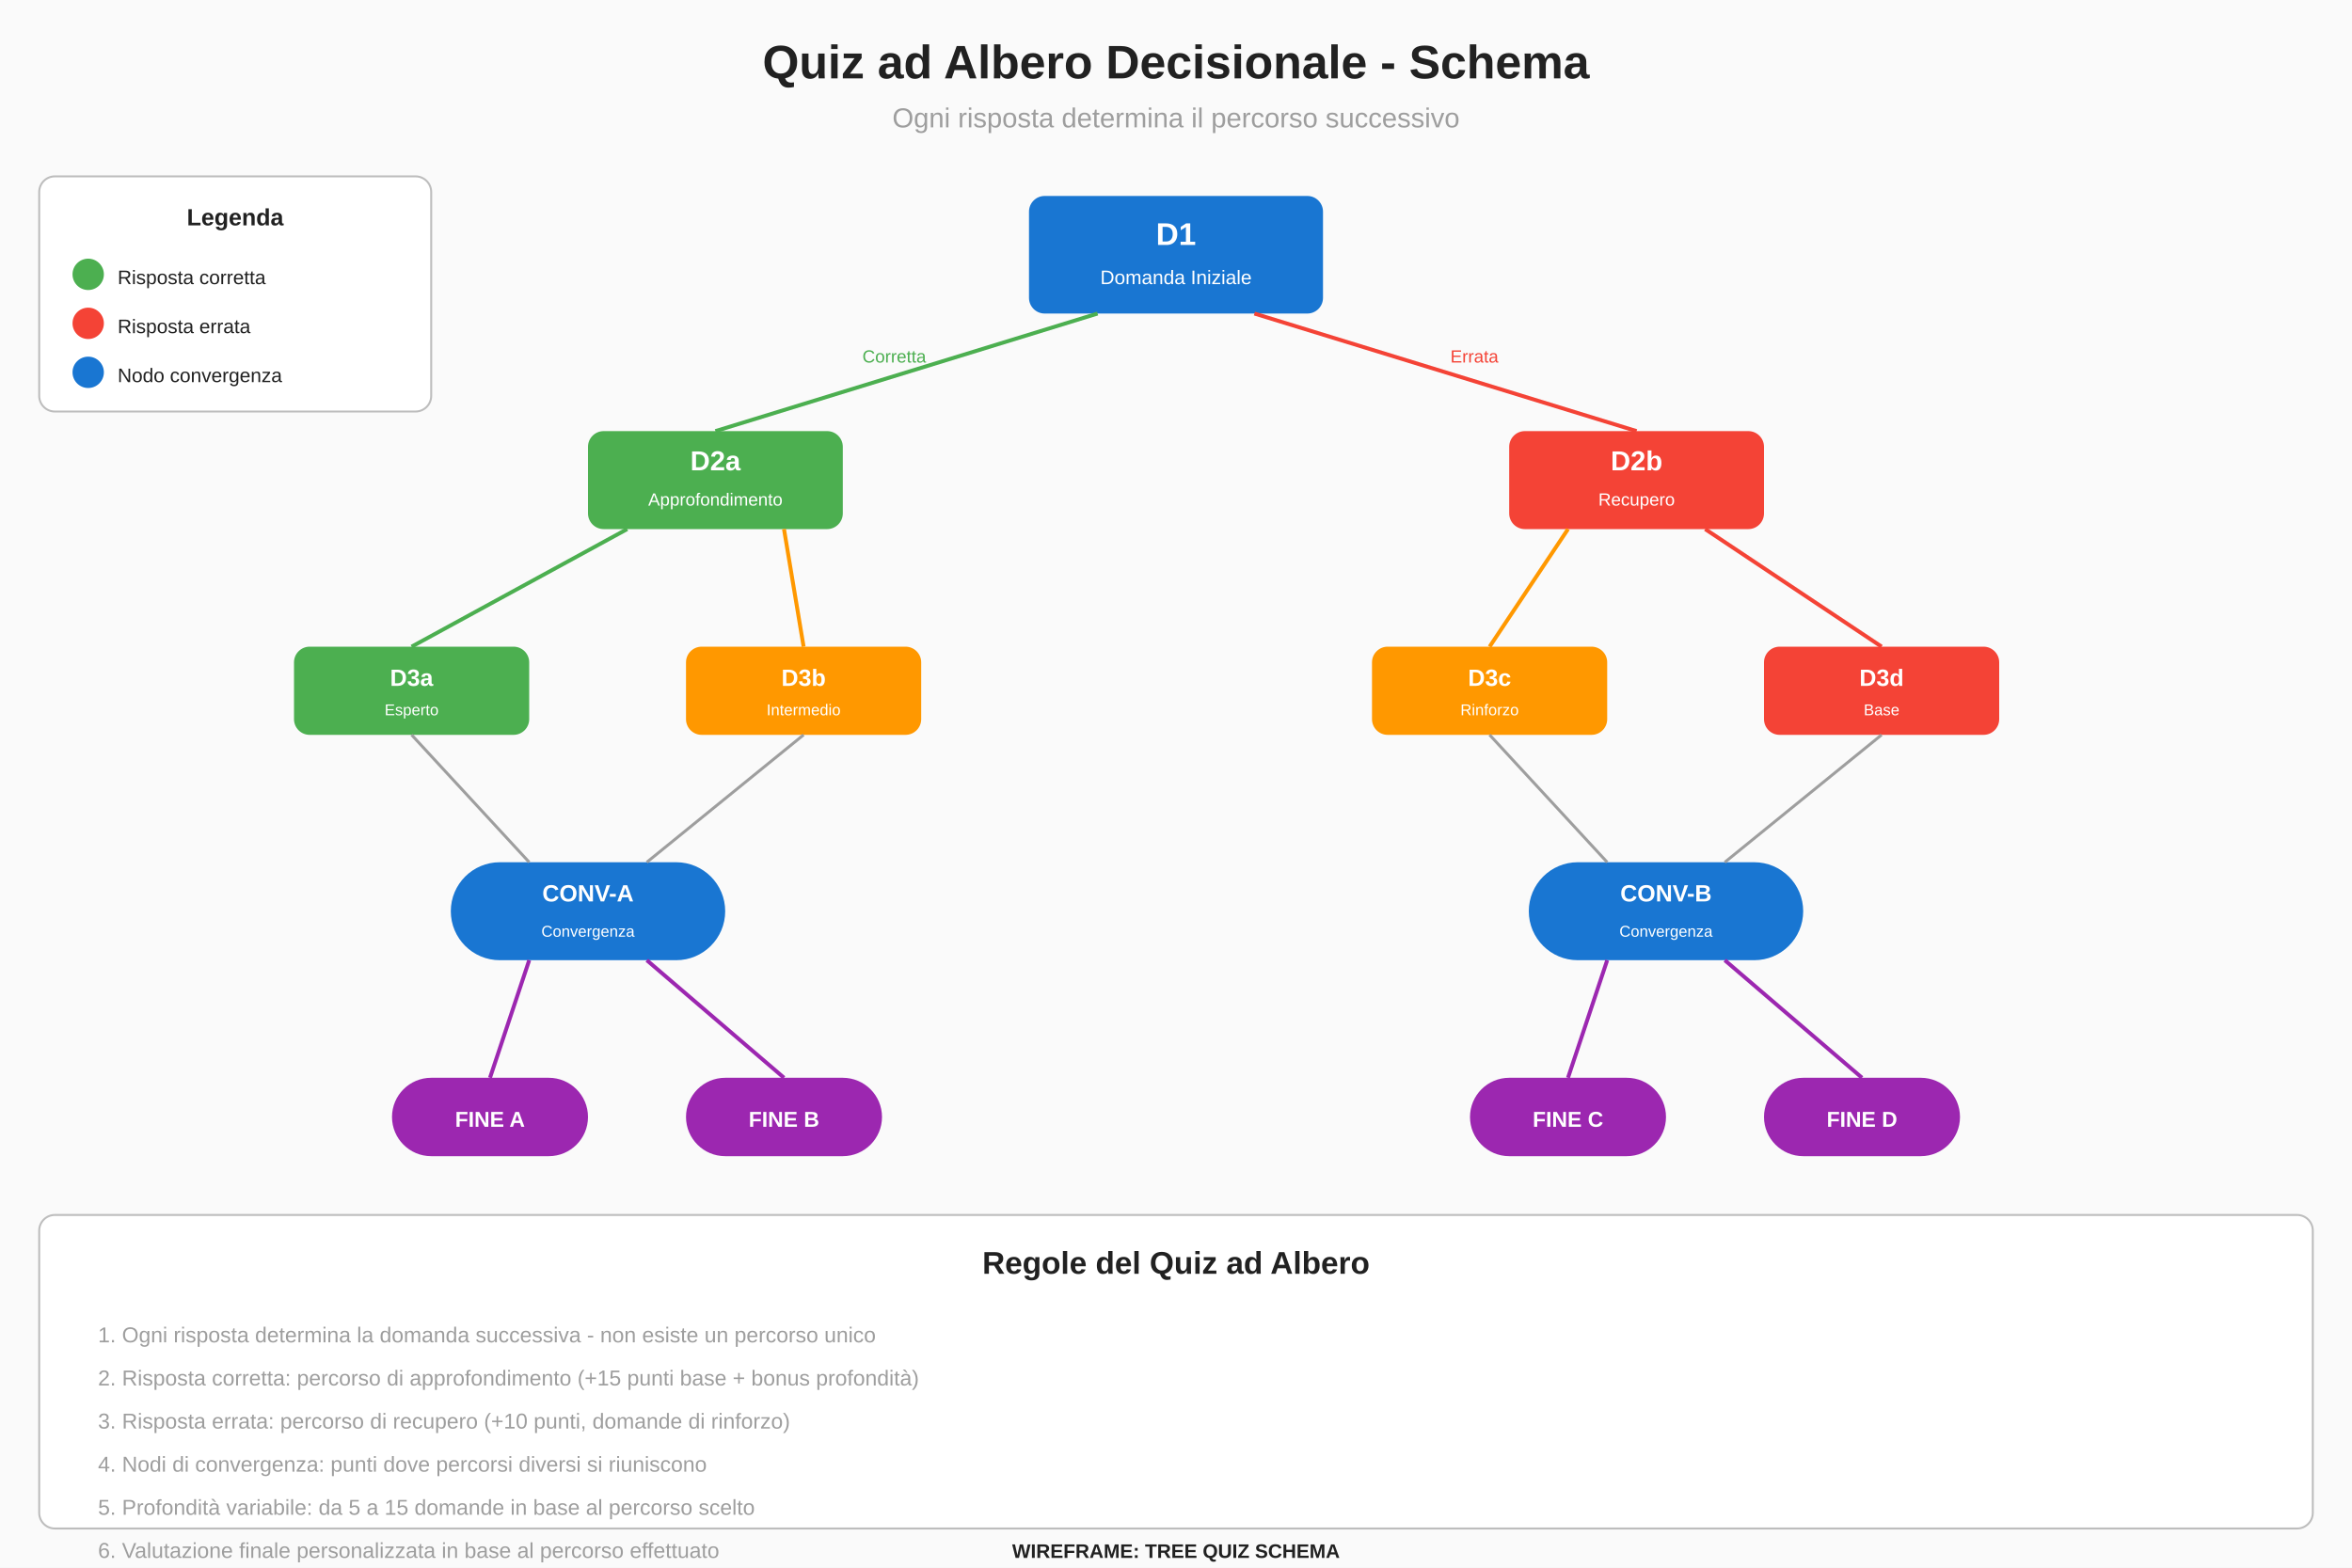
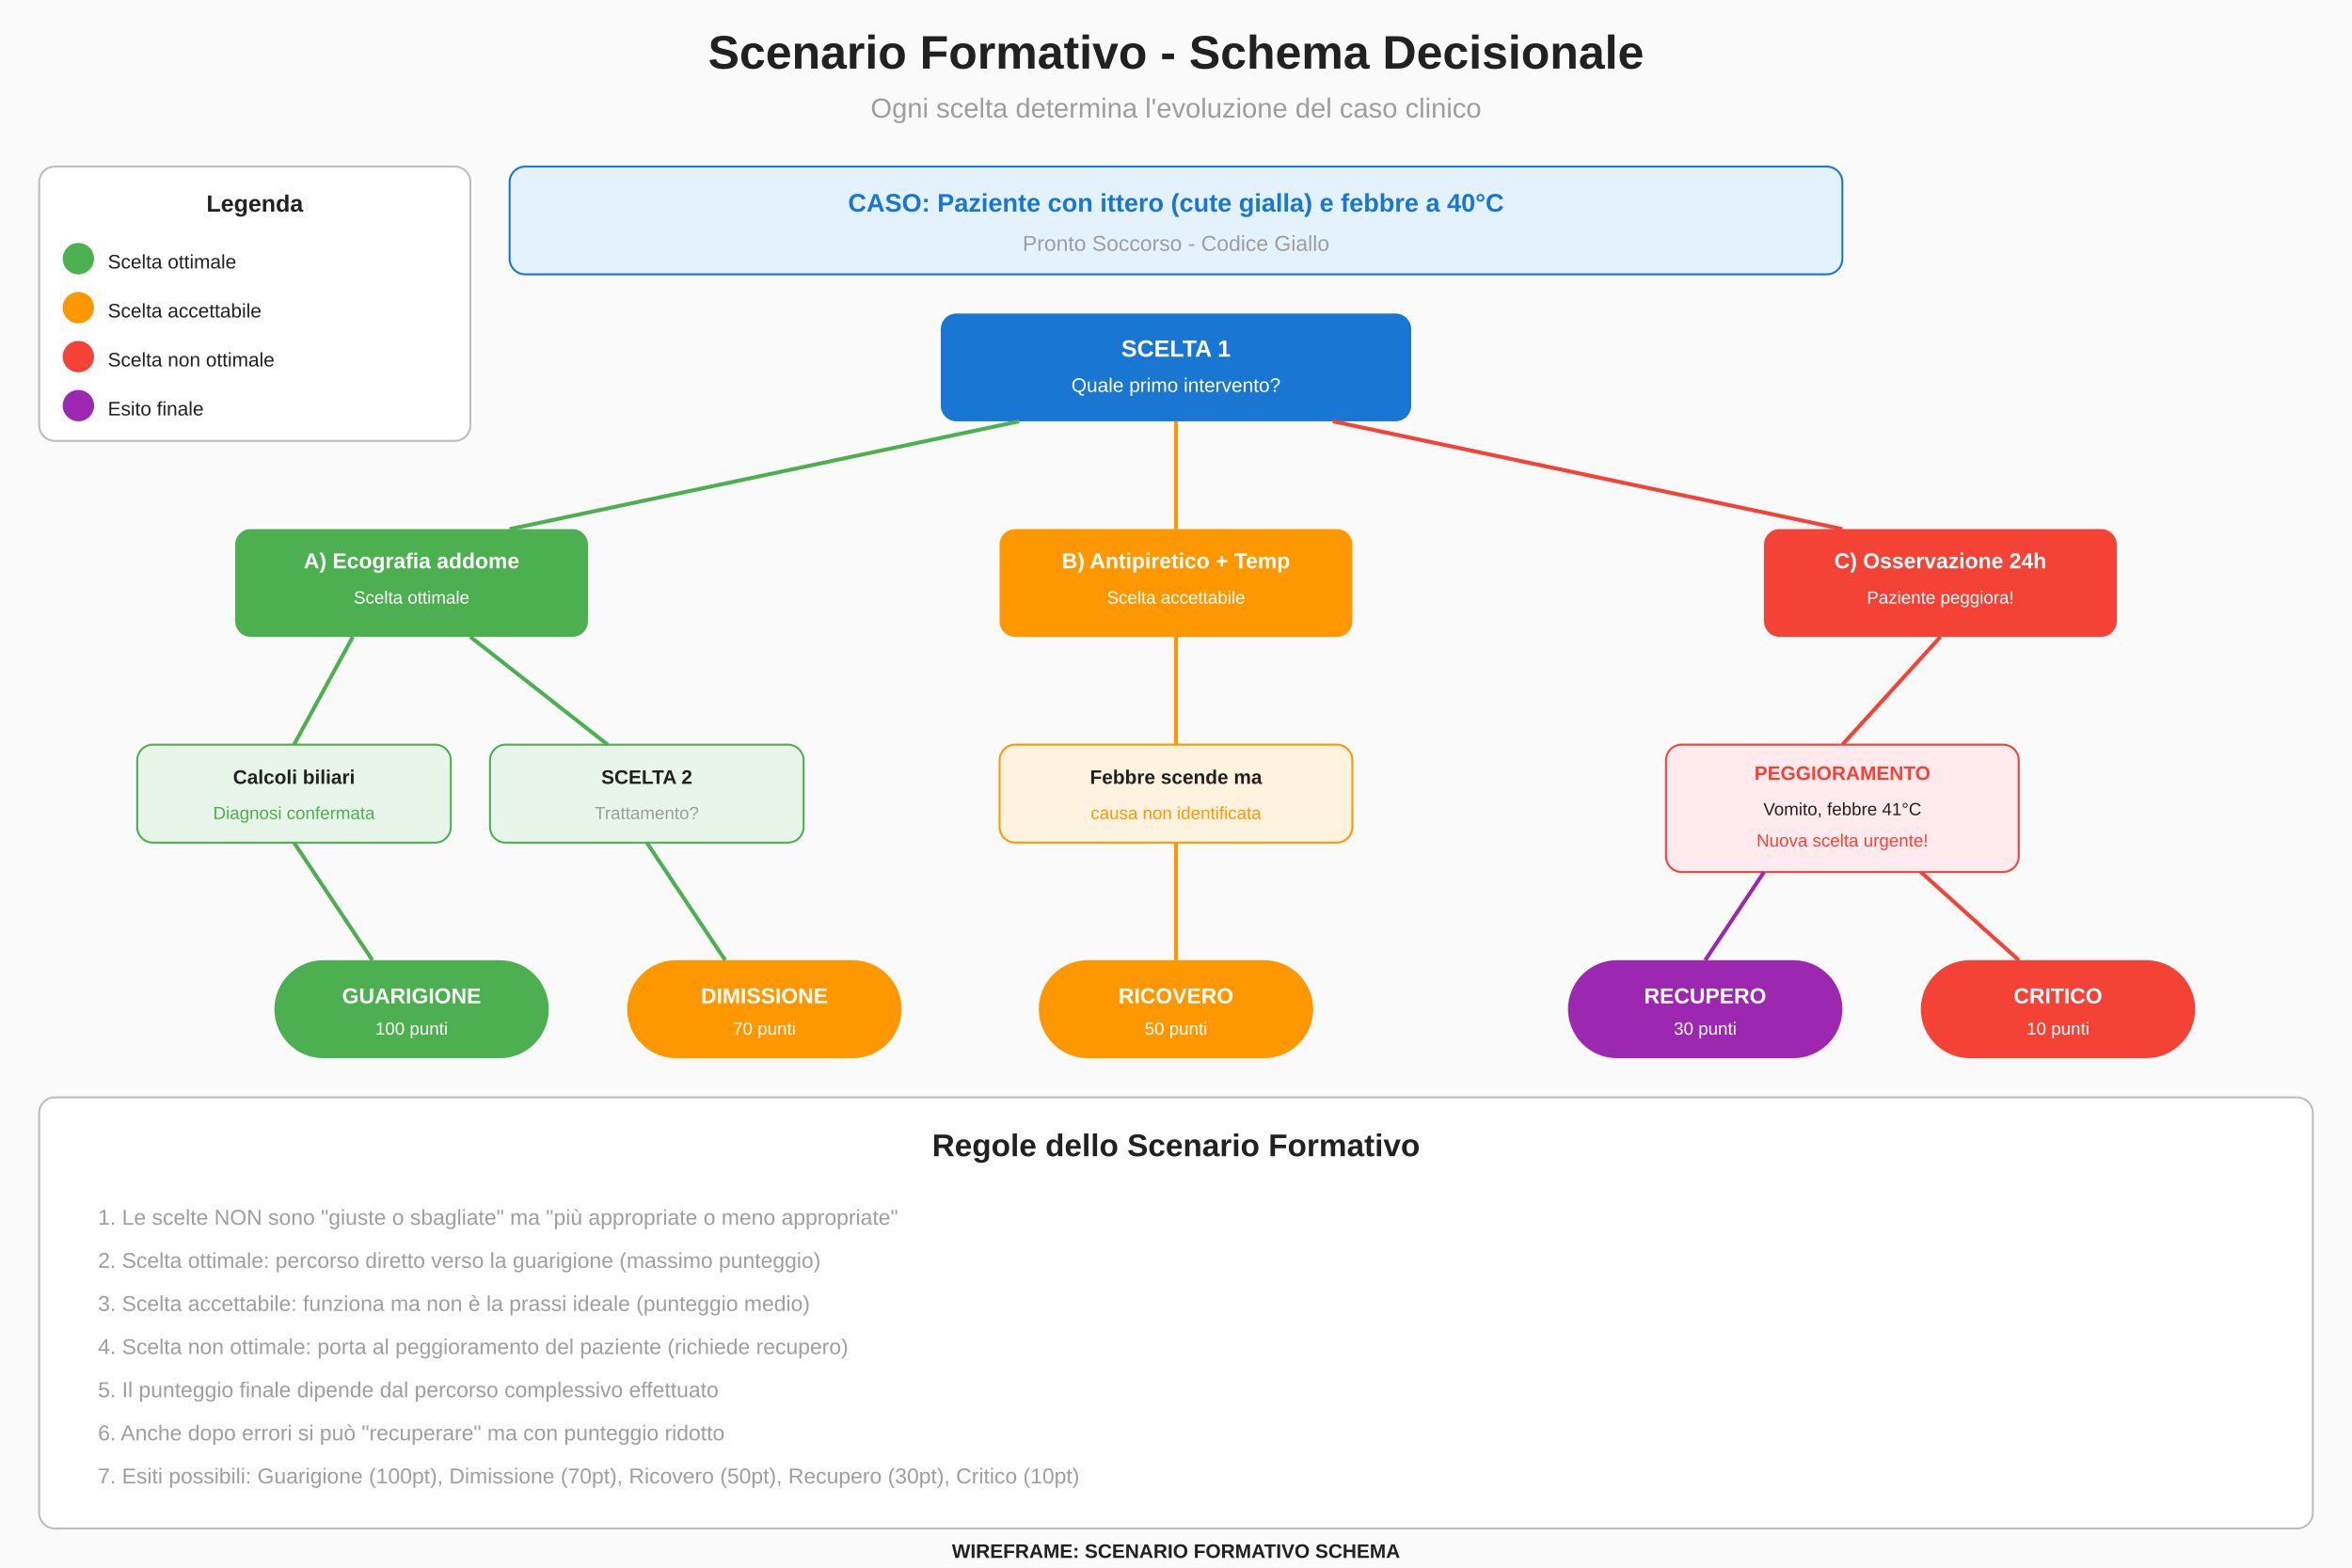
<svg xmlns="http://www.w3.org/2000/svg" baseProfile="full" height="800" version="1.1" width="1200">
  <defs />
-   <g id="tree_schema">
+   <g id="scenario_schema">
    <rect fill="#FAFAFA" height="800" rx="0" ry="0" width="1200" x="0" y="0" />
-     <text fill="#212121" style="font-family: Arial, sans-serif; font-size: 24px; font-weight: bold" text-anchor="middle" x="600" y="40">Quiz ad Albero Decisionale - Schema</text>
-     <text fill="#9E9E9E" style="font-family: Arial, sans-serif; font-size: 14px; font-weight: normal" text-anchor="middle" x="600" y="65">Ogni risposta determina il percorso successivo</text>
+     <text fill="#212121" style="font-family: Arial, sans-serif; font-size: 24px; font-weight: bold" text-anchor="middle" x="600" y="35">Scenario Formativo - Schema Decisionale</text>
+     <text fill="#9E9E9E" style="font-family: Arial, sans-serif; font-size: 14px; font-weight: normal" text-anchor="middle" x="600" y="60">Ogni scelta determina l'evoluzione del caso clinico</text>
    <g id="legend">
-       <rect fill="#FFFFFF" height="120" rx="8" ry="8" stroke="#BDBDBD" stroke-width="1" width="200" x="20" y="90" />
-       <text fill="#212121" style="font-family: Arial, sans-serif; font-size: 12px; font-weight: bold" text-anchor="middle" x="120" y="115">Legenda</text>
-       <circle cx="45" cy="140" fill="#4CAF50" r="8" />
-       <text fill="#212121" style="font-family: Arial, sans-serif; font-size: 10px; font-weight: normal" text-anchor="start" x="60" y="145">Risposta corretta</text>
-       <circle cx="45" cy="165" fill="#F44336" r="8" />
-       <text fill="#212121" style="font-family: Arial, sans-serif; font-size: 10px; font-weight: normal" text-anchor="start" x="60" y="170">Risposta errata</text>
-       <circle cx="45" cy="190" fill="#1976D2" r="8" />
-       <text fill="#212121" style="font-family: Arial, sans-serif; font-size: 10px; font-weight: normal" text-anchor="start" x="60" y="195">Nodo convergenza</text>
+       <rect fill="#FFFFFF" height="140" rx="8" ry="8" stroke="#BDBDBD" stroke-width="1" width="220" x="20" y="85" />
+       <text fill="#212121" style="font-family: Arial, sans-serif; font-size: 12px; font-weight: bold" text-anchor="middle" x="130" y="108">Legenda</text>
+       <circle cx="40" cy="132" fill="#4CAF50" r="8" />
+       <text fill="#212121" style="font-family: Arial, sans-serif; font-size: 10px; font-weight: normal" text-anchor="start" x="55" y="137">Scelta ottimale</text>
+       <circle cx="40" cy="157" fill="#FF9800" r="8" />
+       <text fill="#212121" style="font-family: Arial, sans-serif; font-size: 10px; font-weight: normal" text-anchor="start" x="55" y="162">Scelta accettabile</text>
+       <circle cx="40" cy="182" fill="#F44336" r="8" />
+       <text fill="#212121" style="font-family: Arial, sans-serif; font-size: 10px; font-weight: normal" text-anchor="start" x="55" y="187">Scelta non ottimale</text>
+       <circle cx="40" cy="207" fill="#9C27B0" r="8" />
+       <text fill="#212121" style="font-family: Arial, sans-serif; font-size: 10px; font-weight: normal" text-anchor="start" x="55" y="212">Esito finale</text>
+     </g>
+     <g id="case">
+       <rect fill="#E3F2FD" height="55" rx="8" ry="8" stroke="#1976D2" stroke-width="1" width="680" x="260" y="85" />
+       <text fill="#1976D2" style="font-family: Arial, sans-serif; font-size: 13px; font-weight: bold" text-anchor="middle" x="600" y="108">CASO: Paziente con ittero (cute gialla) e febbre a 40°C</text>
+       <text fill="#9E9E9E" style="font-family: Arial, sans-serif; font-size: 11px; font-weight: normal" text-anchor="middle" x="600" y="128">Pronto Soccorso - Codice Giallo</text>
    </g>
    <g id="root">
-       <rect fill="#1976D2" height="60" rx="8" ry="8" width="150" x="525" y="100" />
-       <text fill="#FFFFFF" style="font-family: Arial, sans-serif; font-size: 16px; font-weight: bold" text-anchor="middle" x="600" y="125">D1</text>
-       <text fill="#FFFFFF" style="font-family: Arial, sans-serif; font-size: 10px; font-weight: normal" text-anchor="middle" x="600" y="145">Domanda Iniziale</text>
+       <rect fill="#1976D2" height="55" rx="8" ry="8" width="240" x="480" y="160" />
+       <text fill="#FFFFFF" style="font-family: Arial, sans-serif; font-size: 12px; font-weight: bold" text-anchor="middle" x="600" y="182">SCELTA 1</text>
+       <text fill="#FFFFFF" style="font-family: Arial, sans-serif; font-size: 10px; font-weight: normal" text-anchor="middle" x="600" y="200">Quale primo intervento?</text>
    </g>
    <g id="l2_left">
-       <rect fill="#4CAF50" height="50" rx="8" ry="8" width="130" x="300" y="220" />
-       <text fill="#FFFFFF" style="font-family: Arial, sans-serif; font-size: 14px; font-weight: bold" text-anchor="middle" x="365" y="240">D2a</text>
-       <text fill="#FFFFFF" style="font-family: Arial, sans-serif; font-size: 9px; font-weight: normal" text-anchor="middle" x="365" y="258">Approfondimento</text>
+       <rect fill="#4CAF50" height="55" rx="8" ry="8" width="180" x="120" y="270" />
+       <text fill="#FFFFFF" style="font-family: Arial, sans-serif; font-size: 11px; font-weight: bold" text-anchor="middle" x="210" y="290">A) Ecografia addome</text>
+       <text fill="#FFFFFF" style="font-family: Arial, sans-serif; font-size: 9px; font-weight: normal" text-anchor="middle" x="210" y="308">Scelta ottimale</text>
+     </g>
+     <g id="l2_mid">
+       <rect fill="#FF9800" height="55" rx="8" ry="8" width="180" x="510" y="270" />
+       <text fill="#FFFFFF" style="font-family: Arial, sans-serif; font-size: 11px; font-weight: bold" text-anchor="middle" x="600" y="290">B) Antipiretico + Temp</text>
+       <text fill="#FFFFFF" style="font-family: Arial, sans-serif; font-size: 9px; font-weight: normal" text-anchor="middle" x="600" y="308">Scelta accettabile</text>
    </g>
    <g id="l2_right">
-       <rect fill="#F44336" height="50" rx="8" ry="8" width="130" x="770" y="220" />
-       <text fill="#FFFFFF" style="font-family: Arial, sans-serif; font-size: 14px; font-weight: bold" text-anchor="middle" x="835" y="240">D2b</text>
-       <text fill="#FFFFFF" style="font-family: Arial, sans-serif; font-size: 9px; font-weight: normal" text-anchor="middle" x="835" y="258">Recupero</text>
+       <rect fill="#F44336" height="55" rx="8" ry="8" width="180" x="900" y="270" />
+       <text fill="#FFFFFF" style="font-family: Arial, sans-serif; font-size: 11px; font-weight: bold" text-anchor="middle" x="990" y="290">C) Osservazione 24h</text>
+       <text fill="#FFFFFF" style="font-family: Arial, sans-serif; font-size: 9px; font-weight: normal" text-anchor="middle" x="990" y="308">Paziente peggiora!</text>
    </g>
-     <line stroke="#4CAF50" stroke-width="2" x1="560" x2="365" y1="160" y2="220" />
-     <line stroke="#F44336" stroke-width="2" x1="640" x2="835" y1="160" y2="220" />
-     <text fill="#4CAF50" style="font-family: Arial, sans-serif; font-size: 9px; font-weight: normal" text-anchor="start" x="440" y="185">Corretta</text>
-     <text fill="#F44336" style="font-family: Arial, sans-serif; font-size: 9px; font-weight: normal" text-anchor="start" x="740" y="185">Errata</text>
-     <g id="l3_1">
-       <rect fill="#4CAF50" height="45" rx="8" ry="8" width="120" x="150" y="330" />
-       <text fill="#FFFFFF" style="font-family: Arial, sans-serif; font-size: 12px; font-weight: bold" text-anchor="middle" x="210" y="350">D3a</text>
-       <text fill="#FFFFFF" style="font-family: Arial, sans-serif; font-size: 8px; font-weight: normal" text-anchor="middle" x="210" y="365">Esperto</text>
+     <line stroke="#4CAF50" stroke-width="2" x1="520" x2="260" y1="215" y2="270" />
+     <line stroke="#FF9800" stroke-width="2" x1="600" x2="600" y1="215" y2="270" />
+     <line stroke="#F44336" stroke-width="2" x1="680" x2="940" y1="215" y2="270" />
+     <g id="l3_opt">
+       <rect fill="#E8F5E9" height="50" rx="8" ry="8" stroke="#4CAF50" stroke-width="1" width="160" x="70" y="380" />
+       <text fill="#212121" style="font-family: Arial, sans-serif; font-size: 10px; font-weight: bold" text-anchor="middle" x="150" y="400">Calcoli biliari</text>
+       <text fill="#4CAF50" style="font-family: Arial, sans-serif; font-size: 9px; font-weight: normal" text-anchor="middle" x="150" y="418">Diagnosi confermata</text>
    </g>
-     <g id="l3_2">
-       <rect fill="#FF9800" height="45" rx="8" ry="8" width="120" x="350" y="330" />
-       <text fill="#FFFFFF" style="font-family: Arial, sans-serif; font-size: 12px; font-weight: bold" text-anchor="middle" x="410" y="350">D3b</text>
-       <text fill="#FFFFFF" style="font-family: Arial, sans-serif; font-size: 8px; font-weight: normal" text-anchor="middle" x="410" y="365">Intermedio</text>
+     <g id="l3_opt2">
+       <rect fill="#E8F5E9" height="50" rx="8" ry="8" stroke="#4CAF50" stroke-width="1" width="160" x="250" y="380" />
+       <text fill="#212121" style="font-family: Arial, sans-serif; font-size: 10px; font-weight: bold" text-anchor="middle" x="330" y="400">SCELTA 2</text>
+       <text fill="#9E9E9E" style="font-family: Arial, sans-serif; font-size: 9px; font-weight: normal" text-anchor="middle" x="330" y="418">Trattamento?</text>
    </g>
-     <g id="l3_3">
-       <rect fill="#FF9800" height="45" rx="8" ry="8" width="120" x="700" y="330" />
-       <text fill="#FFFFFF" style="font-family: Arial, sans-serif; font-size: 12px; font-weight: bold" text-anchor="middle" x="760" y="350">D3c</text>
-       <text fill="#FFFFFF" style="font-family: Arial, sans-serif; font-size: 8px; font-weight: normal" text-anchor="middle" x="760" y="365">Rinforzo</text>
+     <g id="l3_acc">
+       <rect fill="#FFF3E0" height="50" rx="8" ry="8" stroke="#FF9800" stroke-width="1" width="180" x="510" y="380" />
+       <text fill="#212121" style="font-family: Arial, sans-serif; font-size: 10px; font-weight: bold" text-anchor="middle" x="600" y="400">Febbre scende ma</text>
+       <text fill="#FF9800" style="font-family: Arial, sans-serif; font-size: 9px; font-weight: normal" text-anchor="middle" x="600" y="418">causa non identificata</text>
    </g>
-     <g id="l3_4">
-       <rect fill="#F44336" height="45" rx="8" ry="8" width="120" x="900" y="330" />
-       <text fill="#FFFFFF" style="font-family: Arial, sans-serif; font-size: 12px; font-weight: bold" text-anchor="middle" x="960" y="350">D3d</text>
-       <text fill="#FFFFFF" style="font-family: Arial, sans-serif; font-size: 8px; font-weight: normal" text-anchor="middle" x="960" y="365">Base</text>
+     <g id="l3_worse">
+       <rect fill="#FFEBEE" height="65" rx="8" ry="8" stroke="#F44336" stroke-width="1" width="180" x="850" y="380" />
+       <text fill="#F44336" style="font-family: Arial, sans-serif; font-size: 10px; font-weight: bold" text-anchor="middle" x="940" y="398">PEGGIORAMENTO</text>
+       <text fill="#212121" style="font-family: Arial, sans-serif; font-size: 9px; font-weight: normal" text-anchor="middle" x="940" y="416">Vomito, febbre 41°C</text>
+       <text fill="#F44336" style="font-family: Arial, sans-serif; font-size: 9px; font-weight: normal" text-anchor="middle" x="940" y="432">Nuova scelta urgente!</text>
    </g>
-     <line stroke="#4CAF50" stroke-width="2" x1="320" x2="210" y1="270" y2="330" />
-     <line stroke="#FF9800" stroke-width="2" x1="400" x2="410" y1="270" y2="330" />
-     <line stroke="#FF9800" stroke-width="2" x1="800" x2="760" y1="270" y2="330" />
-     <line stroke="#F44336" stroke-width="2" x1="870" x2="960" y1="270" y2="330" />
-     <g id="conv1">
-       <rect fill="#1976D2" height="50" rx="25" ry="25" width="140" x="230" y="440" />
-       <text fill="#FFFFFF" style="font-family: Arial, sans-serif; font-size: 12px; font-weight: bold" text-anchor="middle" x="300" y="460">CONV-A</text>
-       <text fill="#FFFFFF" style="font-family: Arial, sans-serif; font-size: 8px; font-weight: normal" text-anchor="middle" x="300" y="478">Convergenza</text>
+     <line stroke="#4CAF50" stroke-width="2" x1="180" x2="150" y1="325" y2="380" />
+     <line stroke="#4CAF50" stroke-width="2" x1="240" x2="310" y1="325" y2="380" />
+     <line stroke="#FF9800" stroke-width="2" x1="600" x2="600" y1="325" y2="380" />
+     <line stroke="#F44336" stroke-width="2" x1="990" x2="940" y1="325" y2="380" />
+     <g id="end_best">
+       <rect fill="#4CAF50" height="50" rx="25" ry="25" width="140" x="140" y="490" />
+       <text fill="#FFFFFF" style="font-family: Arial, sans-serif; font-size: 11px; font-weight: bold" text-anchor="middle" x="210" y="512">GUARIGIONE</text>
+       <text fill="#FFFFFF" style="font-family: Arial, sans-serif; font-size: 9px; font-weight: normal" text-anchor="middle" x="210" y="528">100 punti</text>
    </g>
-     <g id="conv2">
-       <rect fill="#1976D2" height="50" rx="25" ry="25" width="140" x="780" y="440" />
-       <text fill="#FFFFFF" style="font-family: Arial, sans-serif; font-size: 12px; font-weight: bold" text-anchor="middle" x="850" y="460">CONV-B</text>
-       <text fill="#FFFFFF" style="font-family: Arial, sans-serif; font-size: 8px; font-weight: normal" text-anchor="middle" x="850" y="478">Convergenza</text>
+     <g id="end_good">
+       <rect fill="#FF9800" height="50" rx="25" ry="25" width="140" x="320" y="490" />
+       <text fill="#FFFFFF" style="font-family: Arial, sans-serif; font-size: 11px; font-weight: bold" text-anchor="middle" x="390" y="512">DIMISSIONE</text>
+       <text fill="#FFFFFF" style="font-family: Arial, sans-serif; font-size: 9px; font-weight: normal" text-anchor="middle" x="390" y="528">70 punti</text>
    </g>
-     <line stroke="#9E9E9E" stroke-width="1.5" x1="210" x2="270" y1="375" y2="440" />
-     <line stroke="#9E9E9E" stroke-width="1.5" x1="410" x2="330" y1="375" y2="440" />
-     <line stroke="#9E9E9E" stroke-width="1.5" x1="760" x2="820" y1="375" y2="440" />
-     <line stroke="#9E9E9E" stroke-width="1.5" x1="960" x2="880" y1="375" y2="440" />
-     <g id="end1">
-       <rect fill="#9C27B0" height="40" rx="20" ry="20" width="100" x="200" y="550" />
-       <text fill="#FFFFFF" style="font-family: Arial, sans-serif; font-size: 11px; font-weight: bold" text-anchor="middle" x="250" y="575">FINE A</text>
+     <g id="end_delayed">
+       <rect fill="#FF9800" height="50" rx="25" ry="25" width="140" x="530" y="490" />
+       <text fill="#FFFFFF" style="font-family: Arial, sans-serif; font-size: 11px; font-weight: bold" text-anchor="middle" x="600" y="512">RICOVERO</text>
+       <text fill="#FFFFFF" style="font-family: Arial, sans-serif; font-size: 9px; font-weight: normal" text-anchor="middle" x="600" y="528">50 punti</text>
    </g>
-     <g id="end2">
-       <rect fill="#9C27B0" height="40" rx="20" ry="20" width="100" x="350" y="550" />
-       <text fill="#FFFFFF" style="font-family: Arial, sans-serif; font-size: 11px; font-weight: bold" text-anchor="middle" x="400" y="575">FINE B</text>
+     <g id="end_recover">
+       <rect fill="#9C27B0" height="50" rx="25" ry="25" width="140" x="800" y="490" />
+       <text fill="#FFFFFF" style="font-family: Arial, sans-serif; font-size: 11px; font-weight: bold" text-anchor="middle" x="870" y="512">RECUPERO</text>
+       <text fill="#FFFFFF" style="font-family: Arial, sans-serif; font-size: 9px; font-weight: normal" text-anchor="middle" x="870" y="528">30 punti</text>
    </g>
-     <g id="end3">
-       <rect fill="#9C27B0" height="40" rx="20" ry="20" width="100" x="750" y="550" />
-       <text fill="#FFFFFF" style="font-family: Arial, sans-serif; font-size: 11px; font-weight: bold" text-anchor="middle" x="800" y="575">FINE C</text>
+     <g id="end_worst">
+       <rect fill="#F44336" height="50" rx="25" ry="25" width="140" x="980" y="490" />
+       <text fill="#FFFFFF" style="font-family: Arial, sans-serif; font-size: 11px; font-weight: bold" text-anchor="middle" x="1050" y="512">CRITICO</text>
+       <text fill="#FFFFFF" style="font-family: Arial, sans-serif; font-size: 9px; font-weight: normal" text-anchor="middle" x="1050" y="528">10 punti</text>
    </g>
-     <g id="end4">
-       <rect fill="#9C27B0" height="40" rx="20" ry="20" width="100" x="900" y="550" />
-       <text fill="#FFFFFF" style="font-family: Arial, sans-serif; font-size: 11px; font-weight: bold" text-anchor="middle" x="950" y="575">FINE D</text>
+     <line stroke="#4CAF50" stroke-width="2" x1="150" x2="190" y1="430" y2="490" />
+     <line stroke="#4CAF50" stroke-width="2" x1="330" x2="370" y1="430" y2="490" />
+     <line stroke="#FF9800" stroke-width="2" x1="600" x2="600" y1="430" y2="490" />
+     <line stroke="#9C27B0" stroke-width="2" x1="900" x2="870" y1="445" y2="490" />
+     <line stroke="#F44336" stroke-width="2" x1="980" x2="1030" y1="445" y2="490" />
+     <g id="rules">
+       <rect fill="#FFFFFF" height="220" rx="8" ry="8" stroke="#BDBDBD" stroke-width="1" width="1160" x="20" y="560" />
+       <text fill="#212121" style="font-family: Arial, sans-serif; font-size: 16px; font-weight: bold" text-anchor="middle" x="600" y="590">Regole dello Scenario Formativo</text>
+       <text fill="#9E9E9E" style="font-family: Arial, sans-serif; font-size: 11px; font-weight: normal" text-anchor="start" x="50" y="625">1. Le scelte NON sono "giuste o sbagliate" ma "più appropriate o meno appropriate"</text>
+       <text fill="#9E9E9E" style="font-family: Arial, sans-serif; font-size: 11px; font-weight: normal" text-anchor="start" x="50" y="647">2. Scelta ottimale: percorso diretto verso la guarigione (massimo punteggio)</text>
+       <text fill="#9E9E9E" style="font-family: Arial, sans-serif; font-size: 11px; font-weight: normal" text-anchor="start" x="50" y="669">3. Scelta accettabile: funziona ma non è la prassi ideale (punteggio medio)</text>
+       <text fill="#9E9E9E" style="font-family: Arial, sans-serif; font-size: 11px; font-weight: normal" text-anchor="start" x="50" y="691">4. Scelta non ottimale: porta al peggioramento del paziente (richiede recupero)</text>
+       <text fill="#9E9E9E" style="font-family: Arial, sans-serif; font-size: 11px; font-weight: normal" text-anchor="start" x="50" y="713">5. Il punteggio finale dipende dal percorso complessivo effettuato</text>
+       <text fill="#9E9E9E" style="font-family: Arial, sans-serif; font-size: 11px; font-weight: normal" text-anchor="start" x="50" y="735">6. Anche dopo errori si può "recuperare" ma con punteggio ridotto</text>
+       <text fill="#9E9E9E" style="font-family: Arial, sans-serif; font-size: 11px; font-weight: normal" text-anchor="start" x="50" y="757">7. Esiti possibili: Guarigione (100pt), Dimissione (70pt), Ricovero (50pt), Recupero (30pt), Critico (10pt)</text>
    </g>
-     <line stroke="#9C27B0" stroke-width="2" x1="270" x2="250" y1="490" y2="550" />
-     <line stroke="#9C27B0" stroke-width="2" x1="330" x2="400" y1="490" y2="550" />
-     <line stroke="#9C27B0" stroke-width="2" x1="820" x2="800" y1="490" y2="550" />
-     <line stroke="#9C27B0" stroke-width="2" x1="880" x2="950" y1="490" y2="550" />
-     <g id="rules">
-       <rect fill="#FFFFFF" height="160" rx="8" ry="8" stroke="#BDBDBD" stroke-width="1" width="1160" x="20" y="620" />
-       <text fill="#212121" style="font-family: Arial, sans-serif; font-size: 16px; font-weight: bold" text-anchor="middle" x="600" y="650">Regole del Quiz ad Albero</text>
-       <text fill="#9E9E9E" style="font-family: Arial, sans-serif; font-size: 11px; font-weight: normal" text-anchor="start" x="50" y="685">1. Ogni risposta determina la domanda successiva - non esiste un percorso unico</text>
-       <text fill="#9E9E9E" style="font-family: Arial, sans-serif; font-size: 11px; font-weight: normal" text-anchor="start" x="50" y="707">2. Risposta corretta: percorso di approfondimento (+15 punti base + bonus profondità)</text>
-       <text fill="#9E9E9E" style="font-family: Arial, sans-serif; font-size: 11px; font-weight: normal" text-anchor="start" x="50" y="729">3. Risposta errata: percorso di recupero (+10 punti, domande di rinforzo)</text>
-       <text fill="#9E9E9E" style="font-family: Arial, sans-serif; font-size: 11px; font-weight: normal" text-anchor="start" x="50" y="751">4. Nodi di convergenza: punti dove percorsi diversi si riuniscono</text>
-       <text fill="#9E9E9E" style="font-family: Arial, sans-serif; font-size: 11px; font-weight: normal" text-anchor="start" x="50" y="773">5. Profondità variabile: da 5 a 15 domande in base al percorso scelto</text>
-       <text fill="#9E9E9E" style="font-family: Arial, sans-serif; font-size: 11px; font-weight: normal" text-anchor="start" x="50" y="795">6. Valutazione finale personalizzata in base al percorso effettuato</text>
-     </g>
-     <text fill="#212121" style="font-family: Arial, sans-serif; font-size: 10px; font-weight: bold" text-anchor="middle" x="600" y="795">WIREFRAME: TREE QUIZ SCHEMA</text>
+     <text fill="#212121" style="font-family: Arial, sans-serif; font-size: 10px; font-weight: bold" text-anchor="middle" x="600" y="795">WIREFRAME: SCENARIO FORMATIVO SCHEMA</text>
  </g>
</svg>
